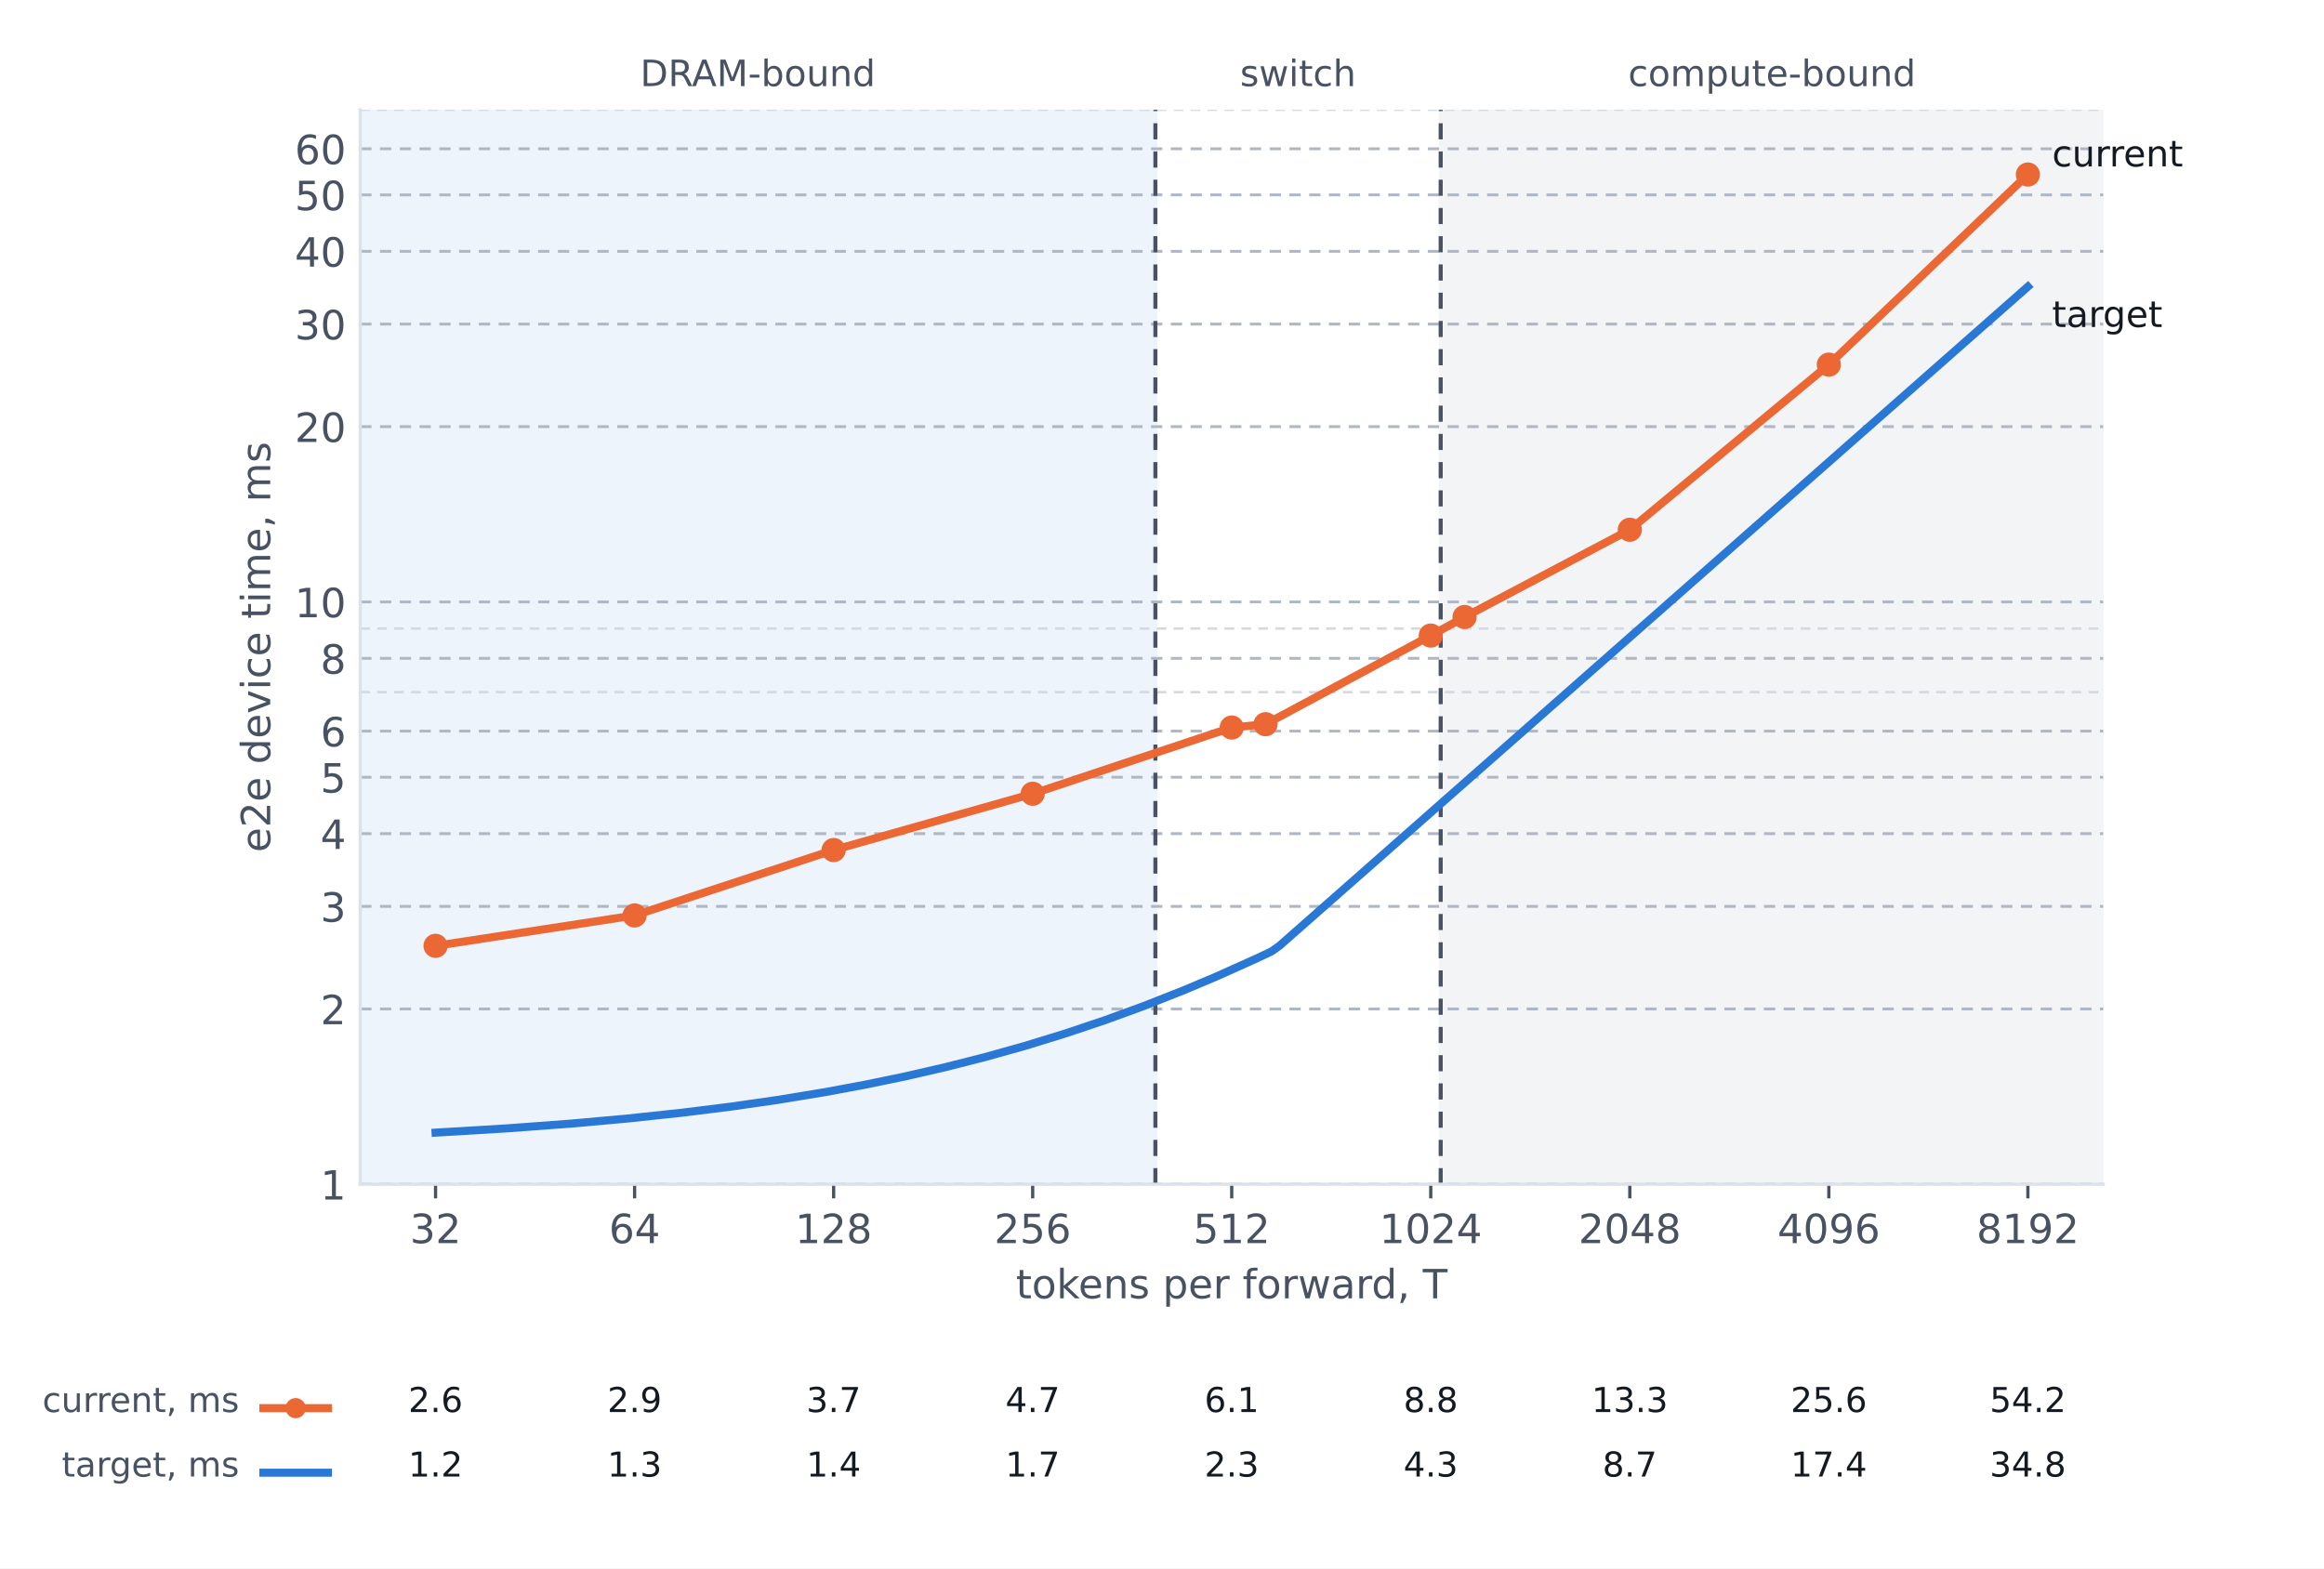
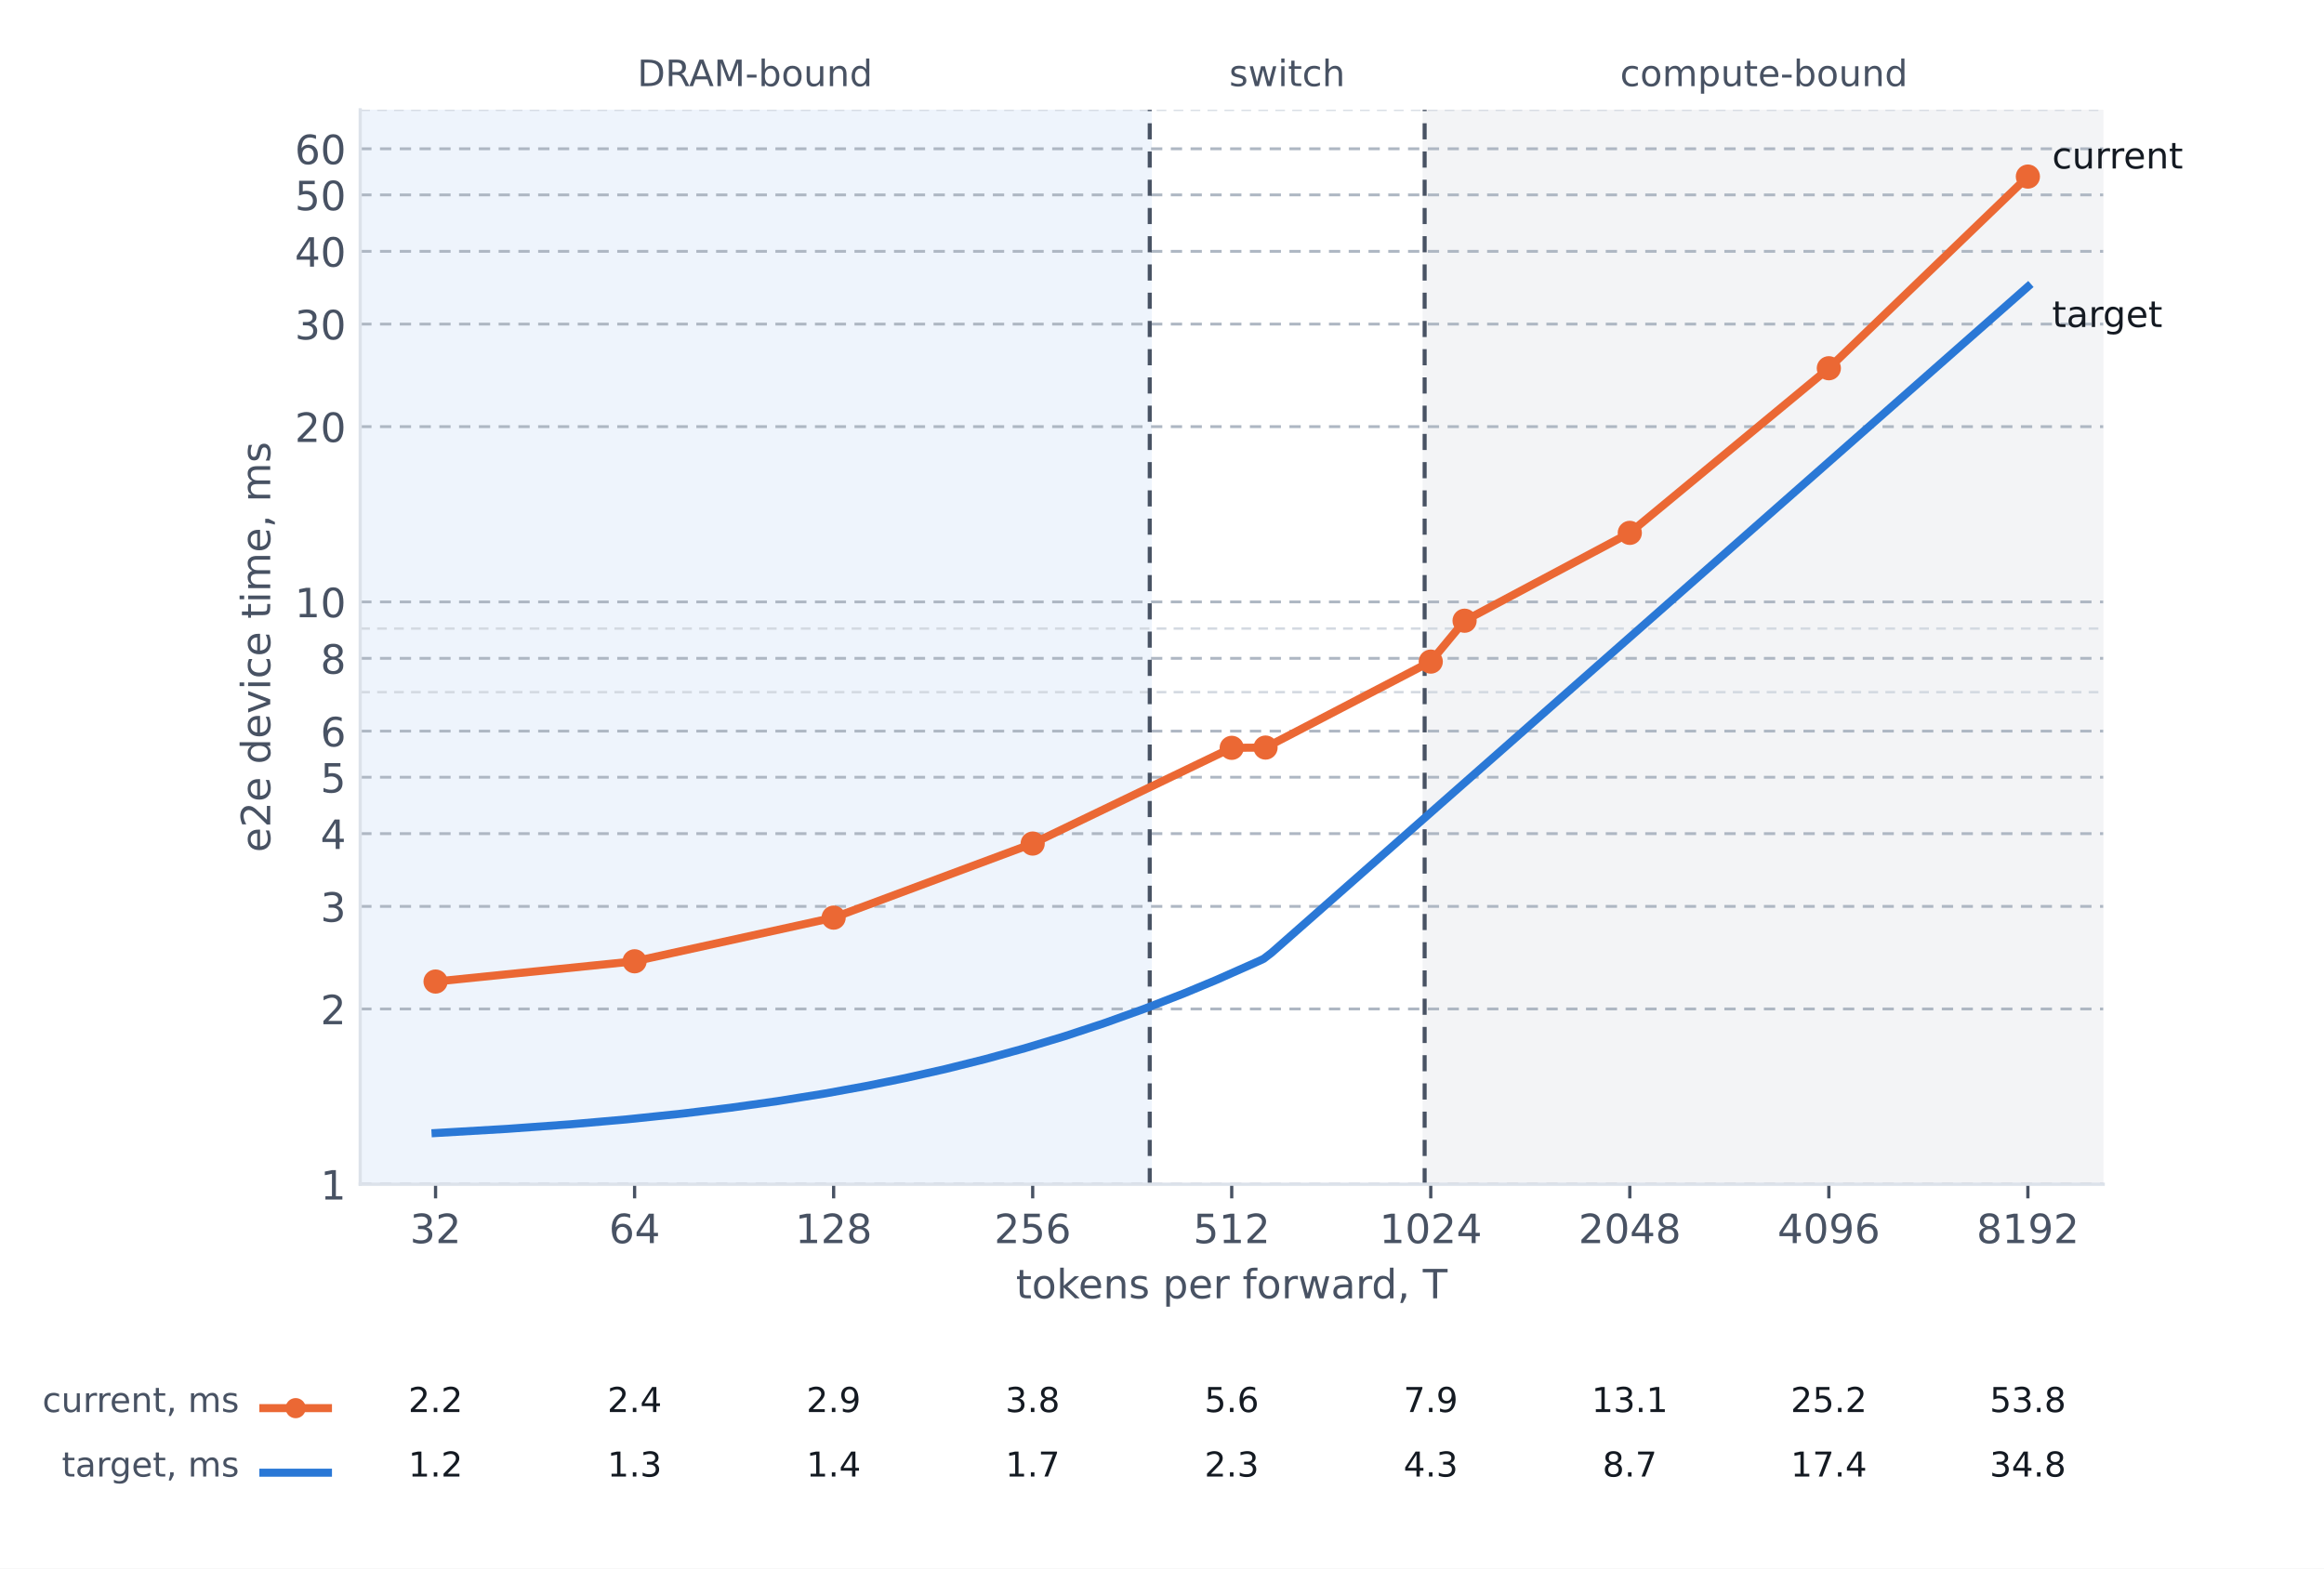
<svg xmlns="http://www.w3.org/2000/svg" xmlns:xlink="http://www.w3.org/1999/xlink" width="576pt" height="388.8pt" viewBox="0 0 576 388.8" version="1.1">
  <defs>
    <style type="text/css">*{stroke-linejoin: round; stroke-linecap: butt}</style>
  </defs>
  <g id="figure_1">
    <g id="patch_1">
      <path d="M 0 388.8 L 576 388.8 L 576 0 L 0 0 z " style="fill: #ffffff" />
    </g>
    <g id="axes_1">
      <g id="patch_2">
        <path d="M 89.28 293.544 L 521.28 293.544 L 521.28 27.216 L 89.28 27.216 z " style="fill: #ffffff" />
      </g>
      <g id="patch_3">
-         <path d="M 89.28 293.544 L 286.364 293.544 L 286.364 27.216 L 89.28 27.216 z " clip-path="url(#pde1b66b005)" style="fill: #eef4fc; stroke: #eef4fc; stroke-linejoin: miter" />
+         <path d="M 89.28 293.544 L 284.959 293.544 L 284.959 27.216 L 89.28 27.216 z " clip-path="url(#pba97438824)" style="fill: #eef4fc; stroke: #eef4fc; stroke-linejoin: miter" />
      </g>
      <g id="patch_4">
-         <path d="M 357.074 293.544 L 521.28 293.544 L 521.28 27.216 L 357.074 27.216 z " clip-path="url(#pde1b66b005)" style="fill: #f3f4f6; stroke: #f3f4f6; stroke-linejoin: miter" />
+         <path d="M 353.096 293.544 L 521.28 293.544 L 521.28 27.216 L 353.096 27.216 z " clip-path="url(#pba97438824)" style="fill: #f3f4f6; stroke: #f3f4f6; stroke-linejoin: miter" />
      </g>
      <g id="line2d_1">
-         <path d="M 89.28 293.544 L 521.28 293.544 " clip-path="url(#pde1b66b005)" style="fill: none; stroke-dasharray: 2.8,2.1; stroke-dashoffset: 0; stroke: #aeb7c3; stroke-width: 0.7" />
+         <path d="M 89.28 293.544 L 521.28 293.544 " clip-path="url(#pba97438824)" style="fill: none; stroke-dasharray: 2.8,2.1; stroke-dashoffset: 0; stroke: #aeb7c3; stroke-width: 0.7" />
      </g>
      <g id="line2d_2">
-         <path d="M 89.28 250.092 L 521.28 250.092 " clip-path="url(#pde1b66b005)" style="fill: none; stroke-dasharray: 2.8,2.1; stroke-dashoffset: 0; stroke: #aeb7c3; stroke-width: 0.7" />
+         <path d="M 89.28 250.092 L 521.28 250.092 " clip-path="url(#pba97438824)" style="fill: none; stroke-dasharray: 2.8,2.1; stroke-dashoffset: 0; stroke: #aeb7c3; stroke-width: 0.7" />
      </g>
      <g id="line2d_3">
-         <path d="M 89.28 224.675 L 521.28 224.675 " clip-path="url(#pde1b66b005)" style="fill: none; stroke-dasharray: 2.8,2.1; stroke-dashoffset: 0; stroke: #aeb7c3; stroke-width: 0.7" />
+         <path d="M 89.28 224.675 L 521.28 224.675 " clip-path="url(#pba97438824)" style="fill: none; stroke-dasharray: 2.8,2.1; stroke-dashoffset: 0; stroke: #aeb7c3; stroke-width: 0.7" />
      </g>
      <g id="line2d_4">
-         <path d="M 89.28 206.641 L 521.28 206.641 " clip-path="url(#pde1b66b005)" style="fill: none; stroke-dasharray: 2.8,2.1; stroke-dashoffset: 0; stroke: #aeb7c3; stroke-width: 0.7" />
+         <path d="M 89.28 206.641 L 521.28 206.641 " clip-path="url(#pba97438824)" style="fill: none; stroke-dasharray: 2.8,2.1; stroke-dashoffset: 0; stroke: #aeb7c3; stroke-width: 0.7" />
      </g>
      <g id="line2d_5">
-         <path d="M 89.28 192.652 L 521.28 192.652 " clip-path="url(#pde1b66b005)" style="fill: none; stroke-dasharray: 2.8,2.1; stroke-dashoffset: 0; stroke: #aeb7c3; stroke-width: 0.7" />
+         <path d="M 89.28 192.652 L 521.28 192.652 " clip-path="url(#pba97438824)" style="fill: none; stroke-dasharray: 2.8,2.1; stroke-dashoffset: 0; stroke: #aeb7c3; stroke-width: 0.7" />
      </g>
      <g id="line2d_6">
-         <path d="M 89.28 181.223 L 521.28 181.223 " clip-path="url(#pde1b66b005)" style="fill: none; stroke-dasharray: 2.8,2.1; stroke-dashoffset: 0; stroke: #aeb7c3; stroke-width: 0.7" />
+         <path d="M 89.28 181.223 L 521.28 181.223 " clip-path="url(#pba97438824)" style="fill: none; stroke-dasharray: 2.8,2.1; stroke-dashoffset: 0; stroke: #aeb7c3; stroke-width: 0.7" />
      </g>
      <g id="line2d_7">
-         <path d="M 89.28 171.56 L 521.28 171.56 " clip-path="url(#pde1b66b005)" style="fill: none; stroke-dasharray: 2.4,1.8; stroke-dashoffset: 0; stroke: #d3d9e1; stroke-width: 0.6" />
+         <path d="M 89.28 171.56 L 521.28 171.56 " clip-path="url(#pba97438824)" style="fill: none; stroke-dasharray: 2.4,1.8; stroke-dashoffset: 0; stroke: #d3d9e1; stroke-width: 0.6" />
      </g>
      <g id="line2d_8">
-         <path d="M 89.28 163.189 L 521.28 163.189 " clip-path="url(#pde1b66b005)" style="fill: none; stroke-dasharray: 2.8,2.1; stroke-dashoffset: 0; stroke: #aeb7c3; stroke-width: 0.7" />
+         <path d="M 89.28 163.189 L 521.28 163.189 " clip-path="url(#pba97438824)" style="fill: none; stroke-dasharray: 2.8,2.1; stroke-dashoffset: 0; stroke: #aeb7c3; stroke-width: 0.7" />
      </g>
      <g id="line2d_9">
-         <path d="M 89.28 155.805 L 521.28 155.805 " clip-path="url(#pde1b66b005)" style="fill: none; stroke-dasharray: 2.4,1.8; stroke-dashoffset: 0; stroke: #d3d9e1; stroke-width: 0.6" />
+         <path d="M 89.28 155.805 L 521.28 155.805 " clip-path="url(#pba97438824)" style="fill: none; stroke-dasharray: 2.4,1.8; stroke-dashoffset: 0; stroke: #d3d9e1; stroke-width: 0.6" />
      </g>
      <g id="line2d_10">
-         <path d="M 89.28 149.2 L 521.28 149.2 " clip-path="url(#pde1b66b005)" style="fill: none; stroke-dasharray: 2.8,2.1; stroke-dashoffset: 0; stroke: #aeb7c3; stroke-width: 0.7" />
+         <path d="M 89.28 149.2 L 521.28 149.2 " clip-path="url(#pba97438824)" style="fill: none; stroke-dasharray: 2.8,2.1; stroke-dashoffset: 0; stroke: #aeb7c3; stroke-width: 0.7" />
      </g>
      <g id="line2d_11">
-         <path d="M 89.28 105.749 L 521.28 105.749 " clip-path="url(#pde1b66b005)" style="fill: none; stroke-dasharray: 2.8,2.1; stroke-dashoffset: 0; stroke: #aeb7c3; stroke-width: 0.7" />
+         <path d="M 89.28 105.749 L 521.28 105.749 " clip-path="url(#pba97438824)" style="fill: none; stroke-dasharray: 2.8,2.1; stroke-dashoffset: 0; stroke: #aeb7c3; stroke-width: 0.7" />
      </g>
      <g id="line2d_12">
-         <path d="M 89.28 80.331 L 521.28 80.331 " clip-path="url(#pde1b66b005)" style="fill: none; stroke-dasharray: 2.8,2.1; stroke-dashoffset: 0; stroke: #aeb7c3; stroke-width: 0.7" />
+         <path d="M 89.28 80.331 L 521.28 80.331 " clip-path="url(#pba97438824)" style="fill: none; stroke-dasharray: 2.8,2.1; stroke-dashoffset: 0; stroke: #aeb7c3; stroke-width: 0.7" />
      </g>
      <g id="line2d_13">
-         <path d="M 89.28 62.297 L 521.28 62.297 " clip-path="url(#pde1b66b005)" style="fill: none; stroke-dasharray: 2.8,2.1; stroke-dashoffset: 0; stroke: #aeb7c3; stroke-width: 0.7" />
+         <path d="M 89.28 62.297 L 521.28 62.297 " clip-path="url(#pba97438824)" style="fill: none; stroke-dasharray: 2.8,2.1; stroke-dashoffset: 0; stroke: #aeb7c3; stroke-width: 0.7" />
      </g>
      <g id="line2d_14">
-         <path d="M 89.28 48.309 L 521.28 48.309 " clip-path="url(#pde1b66b005)" style="fill: none; stroke-dasharray: 2.8,2.1; stroke-dashoffset: 0; stroke: #aeb7c3; stroke-width: 0.7" />
+         <path d="M 89.28 48.309 L 521.28 48.309 " clip-path="url(#pba97438824)" style="fill: none; stroke-dasharray: 2.8,2.1; stroke-dashoffset: 0; stroke: #aeb7c3; stroke-width: 0.7" />
      </g>
      <g id="line2d_15">
-         <path d="M 89.28 36.879 L 521.28 36.879 " clip-path="url(#pde1b66b005)" style="fill: none; stroke-dasharray: 2.8,2.1; stroke-dashoffset: 0; stroke: #aeb7c3; stroke-width: 0.7" />
+         <path d="M 89.28 36.879 L 521.28 36.879 " clip-path="url(#pba97438824)" style="fill: none; stroke-dasharray: 2.8,2.1; stroke-dashoffset: 0; stroke: #aeb7c3; stroke-width: 0.7" />
      </g>
      <g id="line2d_16">
-         <path d="M 89.28 27.216 L 521.28 27.216 " clip-path="url(#pde1b66b005)" style="fill: none; stroke-dasharray: 2.4,1.8; stroke-dashoffset: 0; stroke: #d3d9e1; stroke-width: 0.6" />
+         <path d="M 89.28 27.216 L 521.28 27.216 " clip-path="url(#pba97438824)" style="fill: none; stroke-dasharray: 2.4,1.8; stroke-dashoffset: 0; stroke: #d3d9e1; stroke-width: 0.6" />
      </g>
      <g id="matplotlib.axis_1">
        <g id="xtick_1">
          <g id="line2d_17">
            <defs>
-               <path id="m8b3504de2b" d="M 0 0 L 0 3.5 " style="stroke: #485263; stroke-width: 0.8" />
+               <path id="mcdb47a9d1d" d="M 0 0 L 0 3.5 " style="stroke: #485263; stroke-width: 0.8" />
            </defs>
            <g>
-               <use xlink:href="#m8b3504de2b" x="107.953" y="293.544" style="fill: #485263; stroke: #485263; stroke-width: 0.8" />
+               <use xlink:href="#mcdb47a9d1d" x="107.953" y="293.544" style="fill: #485263; stroke: #485263; stroke-width: 0.8" />
            </g>
          </g>
          <g id="text_1">
            <text style="font-size: 10px; font-family: 'DejaVu Sans'; text-anchor: middle; fill: #485263" x="107.953" y="308.142" transform="rotate(-0 107.9527 308.1424)">32</text>
          </g>
        </g>
        <g id="xtick_2">
          <g id="line2d_18">
            <g>
-               <use xlink:href="#m8b3504de2b" x="157.285" y="293.544" style="fill: #485263; stroke: #485263; stroke-width: 0.8" />
+               <use xlink:href="#mcdb47a9d1d" x="157.285" y="293.544" style="fill: #485263; stroke: #485263; stroke-width: 0.8" />
            </g>
          </g>
          <g id="text_2">
            <text style="font-size: 10px; font-family: 'DejaVu Sans'; text-anchor: middle; fill: #485263" x="157.285" y="308.142" transform="rotate(-0 157.2845 308.1424)">64</text>
          </g>
        </g>
        <g id="xtick_3">
          <g id="line2d_19">
            <g>
-               <use xlink:href="#m8b3504de2b" x="206.616" y="293.544" style="fill: #485263; stroke: #485263; stroke-width: 0.8" />
+               <use xlink:href="#mcdb47a9d1d" x="206.616" y="293.544" style="fill: #485263; stroke: #485263; stroke-width: 0.8" />
            </g>
          </g>
          <g id="text_3">
            <text style="font-size: 10px; font-family: 'DejaVu Sans'; text-anchor: middle; fill: #485263" x="206.616" y="308.142" transform="rotate(-0 206.6163 308.1424)">128</text>
          </g>
        </g>
        <g id="xtick_4">
          <g id="line2d_20">
            <g>
-               <use xlink:href="#m8b3504de2b" x="255.948" y="293.544" style="fill: #485263; stroke: #485263; stroke-width: 0.8" />
+               <use xlink:href="#mcdb47a9d1d" x="255.948" y="293.544" style="fill: #485263; stroke: #485263; stroke-width: 0.8" />
            </g>
          </g>
          <g id="text_4">
            <text style="font-size: 10px; font-family: 'DejaVu Sans'; text-anchor: middle; fill: #485263" x="255.948" y="308.142" transform="rotate(-0 255.9482 308.1424)">256</text>
          </g>
        </g>
        <g id="xtick_5">
          <g id="line2d_21">
            <g>
-               <use xlink:href="#m8b3504de2b" x="305.28" y="293.544" style="fill: #485263; stroke: #485263; stroke-width: 0.8" />
+               <use xlink:href="#mcdb47a9d1d" x="305.28" y="293.544" style="fill: #485263; stroke: #485263; stroke-width: 0.8" />
            </g>
          </g>
          <g id="text_5">
            <text style="font-size: 10px; font-family: 'DejaVu Sans'; text-anchor: middle; fill: #485263" x="305.28" y="308.142" transform="rotate(-0 305.28 308.1424)">512</text>
          </g>
        </g>
        <g id="xtick_6">
          <g id="line2d_22">
            <g>
-               <use xlink:href="#m8b3504de2b" x="354.612" y="293.544" style="fill: #485263; stroke: #485263; stroke-width: 0.8" />
+               <use xlink:href="#mcdb47a9d1d" x="354.612" y="293.544" style="fill: #485263; stroke: #485263; stroke-width: 0.8" />
            </g>
          </g>
          <g id="text_6">
            <text style="font-size: 10px; font-family: 'DejaVu Sans'; text-anchor: middle; fill: #485263" x="354.612" y="308.142" transform="rotate(-0 354.6118 308.1424)">1024</text>
          </g>
        </g>
        <g id="xtick_7">
          <g id="line2d_23">
            <g>
-               <use xlink:href="#m8b3504de2b" x="403.944" y="293.544" style="fill: #485263; stroke: #485263; stroke-width: 0.8" />
+               <use xlink:href="#mcdb47a9d1d" x="403.944" y="293.544" style="fill: #485263; stroke: #485263; stroke-width: 0.8" />
            </g>
          </g>
          <g id="text_7">
            <text style="font-size: 10px; font-family: 'DejaVu Sans'; text-anchor: middle; fill: #485263" x="403.944" y="308.142" transform="rotate(-0 403.9437 308.1424)">2048</text>
          </g>
        </g>
        <g id="xtick_8">
          <g id="line2d_24">
            <g>
-               <use xlink:href="#m8b3504de2b" x="453.275" y="293.544" style="fill: #485263; stroke: #485263; stroke-width: 0.8" />
+               <use xlink:href="#mcdb47a9d1d" x="453.275" y="293.544" style="fill: #485263; stroke: #485263; stroke-width: 0.8" />
            </g>
          </g>
          <g id="text_8">
            <text style="font-size: 10px; font-family: 'DejaVu Sans'; text-anchor: middle; fill: #485263" x="453.275" y="308.142" transform="rotate(-0 453.2755 308.1424)">4096</text>
          </g>
        </g>
        <g id="xtick_9">
          <g id="line2d_25">
            <g>
-               <use xlink:href="#m8b3504de2b" x="502.607" y="293.544" style="fill: #485263; stroke: #485263; stroke-width: 0.8" />
+               <use xlink:href="#mcdb47a9d1d" x="502.607" y="293.544" style="fill: #485263; stroke: #485263; stroke-width: 0.8" />
            </g>
          </g>
          <g id="text_9">
            <text style="font-size: 10px; font-family: 'DejaVu Sans'; text-anchor: middle; fill: #485263" x="502.607" y="308.142" transform="rotate(-0 502.6073 308.1424)">8192</text>
          </g>
        </g>
        <g id="text_10">
          <text style="font-size: 10px; font-family: 'DejaVu Sans'; text-anchor: middle; fill: #485263" x="305.28" y="321.821" transform="rotate(-0 305.28 321.8206)">tokens per forward, T</text>
        </g>
      </g>
      <g id="matplotlib.axis_2">
        <g id="ytick_1">
          <g id="line2d_26" />
          <g id="text_11">
            <text style="font-size: 10px; font-family: 'DejaVu Sans'; text-anchor: end; fill: #485263" x="85.78" y="297.343" transform="rotate(-0 85.78 297.3432)">1</text>
          </g>
        </g>
        <g id="ytick_2">
          <g id="line2d_27" />
          <g id="text_12">
            <text style="font-size: 10px; font-family: 'DejaVu Sans'; text-anchor: end; fill: #485263" x="85.78" y="253.891" transform="rotate(-0 85.78 253.8915)">2</text>
          </g>
        </g>
        <g id="ytick_3">
          <g id="line2d_28" />
          <g id="text_13">
            <text style="font-size: 10px; font-family: 'DejaVu Sans'; text-anchor: end; fill: #485263" x="85.78" y="228.474" transform="rotate(-0 85.78 228.4738)">3</text>
          </g>
        </g>
        <g id="ytick_4">
          <g id="line2d_29" />
          <g id="text_14">
            <text style="font-size: 10px; font-family: 'DejaVu Sans'; text-anchor: end; fill: #485263" x="85.78" y="210.44" transform="rotate(-0 85.78 210.4397)">4</text>
          </g>
        </g>
        <g id="ytick_5">
          <g id="line2d_30" />
          <g id="text_15">
            <text style="font-size: 10px; font-family: 'DejaVu Sans'; text-anchor: end; fill: #485263" x="85.78" y="196.451" transform="rotate(-0 85.78 196.4514)">5</text>
          </g>
        </g>
        <g id="ytick_6">
          <g id="line2d_31" />
          <g id="text_16">
            <text style="font-size: 10px; font-family: 'DejaVu Sans'; text-anchor: end; fill: #485263" x="85.78" y="185.022" transform="rotate(-0 85.78 185.0221)">6</text>
          </g>
        </g>
        <g id="ytick_7">
          <g id="line2d_32" />
          <g id="text_17">
            <text style="font-size: 10px; font-family: 'DejaVu Sans'; text-anchor: end; fill: #485263" x="85.78" y="166.988" transform="rotate(-0 85.78 166.988)">8</text>
          </g>
        </g>
        <g id="ytick_8">
          <g id="line2d_33" />
          <g id="text_18">
            <text style="font-size: 10px; font-family: 'DejaVu Sans'; text-anchor: end; fill: #485263" x="85.78" y="153" transform="rotate(-0 85.78 152.9997)">10</text>
          </g>
        </g>
        <g id="ytick_9">
          <g id="line2d_34" />
          <g id="text_19">
            <text style="font-size: 10px; font-family: 'DejaVu Sans'; text-anchor: end; fill: #485263" x="85.78" y="109.548" transform="rotate(-0 85.78 109.5479)">20</text>
          </g>
        </g>
        <g id="ytick_10">
          <g id="line2d_35" />
          <g id="text_20">
            <text style="font-size: 10px; font-family: 'DejaVu Sans'; text-anchor: end; fill: #485263" x="85.78" y="84.13" transform="rotate(-0 85.78 84.13029)">30</text>
          </g>
        </g>
        <g id="ytick_11">
          <g id="line2d_36" />
          <g id="text_21">
            <text style="font-size: 10px; font-family: 'DejaVu Sans'; text-anchor: end; fill: #485263" x="85.78" y="66.096" transform="rotate(-0 85.78 66.09619)">40</text>
          </g>
        </g>
        <g id="ytick_12">
          <g id="line2d_37" />
          <g id="text_22">
            <text style="font-size: 10px; font-family: 'DejaVu Sans'; text-anchor: end; fill: #485263" x="85.78" y="52.108" transform="rotate(-0 85.78 52.10786)">50</text>
          </g>
        </g>
        <g id="ytick_13">
          <g id="line2d_38" />
          <g id="text_23">
            <text style="font-size: 10px; font-family: 'DejaVu Sans'; text-anchor: end; fill: #485263" x="85.78" y="40.679" transform="rotate(-0 85.78 40.67856)">60</text>
          </g>
        </g>
        <g id="text_24">
          <text style="font-size: 10px; font-family: 'DejaVu Sans'; text-anchor: middle; fill: #485263" x="66.975" y="160.38" transform="rotate(-90 66.97531 160.38)">e2e device time, ms</text>
        </g>
      </g>
      <g id="line2d_39">
-         <path d="M 286.364 293.544 L 286.364 27.216 " clip-path="url(#pde1b66b005)" style="fill: none; stroke-dasharray: 4,3; stroke-dashoffset: 0; stroke: #485263" />
+         <path d="M 284.959 293.544 L 284.959 27.216 " clip-path="url(#pba97438824)" style="fill: none; stroke-dasharray: 4,3; stroke-dashoffset: 0; stroke: #485263" />
      </g>
      <g id="line2d_40">
-         <path d="M 357.074 293.544 L 357.074 27.216 " clip-path="url(#pde1b66b005)" style="fill: none; stroke-dasharray: 4,3; stroke-dashoffset: 0; stroke: #485263" />
+         <path d="M 353.096 293.544 L 353.096 27.216 " clip-path="url(#pba97438824)" style="fill: none; stroke-dasharray: 4,3; stroke-dashoffset: 0; stroke: #485263" />
      </g>
      <g id="line2d_41">
        <path d="M 65.28 349.044 L 81.28 349.044 " style="fill: none; stroke: #eb6834; stroke-width: 2; stroke-linecap: square" />
      </g>
      <g id="line2d_42">
        <path d="M 73.28 349.044 " style="fill: none; stroke: #eb6834; stroke-width: 1.5; stroke-linecap: square" />
        <defs>
-           <path id="m7420e2514f" d="M 0 2 C 0.53 2 1.039 1.789 1.414 1.414 C 1.789 1.039 2 0.53 2 0 C 2 -0.53 1.789 -1.039 1.414 -1.414 C 1.039 -1.789 0.53 -2 0 -2 C -0.53 -2 -1.039 -1.789 -1.414 -1.414 C -1.789 -1.039 -2 -0.53 -2 0 C -2 0.53 -1.789 1.039 -1.414 1.414 C -1.039 1.789 -0.53 2 0 2 z " style="stroke: #eb6834" />
+           <path id="me999da9d51" d="M 0 2 C 0.53 2 1.039 1.789 1.414 1.414 C 1.789 1.039 2 0.53 2 0 C 2 -0.53 1.789 -1.039 1.414 -1.414 C 1.039 -1.789 0.53 -2 0 -2 C -0.53 -2 -1.039 -1.789 -1.414 -1.414 C -1.789 -1.039 -2 -0.53 -2 0 C -2 0.53 -1.789 1.039 -1.414 1.414 C -1.039 1.789 -0.53 2 0 2 z " style="stroke: #eb6834" />
        </defs>
        <g>
-           <use xlink:href="#m7420e2514f" x="73.28" y="349.044" style="fill: #eb6834; stroke: #eb6834" />
+           <use xlink:href="#me999da9d51" x="73.28" y="349.044" style="fill: #eb6834; stroke: #eb6834" />
        </g>
      </g>
      <g id="line2d_43">
        <path d="M 65.28 365.044 L 81.28 365.044 " style="fill: none; stroke: #2a78d6; stroke-width: 2; stroke-linecap: square" />
      </g>
      <g id="patch_5">
        <path d="M 89.28 293.544 L 89.28 27.216 " style="fill: none; stroke: #dce2ea; stroke-width: 0.8; stroke-linejoin: miter; stroke-linecap: square" />
      </g>
      <g id="patch_6">
        <path d="M 89.28 293.544 L 521.28 293.544 " style="fill: none; stroke: #dce2ea; stroke-width: 0.8; stroke-linejoin: miter; stroke-linecap: square" />
      </g>
      <g id="text_25">
-         <text style="font-size: 9px; font-family: 'DejaVu Sans'; text-anchor: middle; fill: #485263" x="187.822" y="21.344" transform="rotate(-0 187.822 21.34428)">DRAM-bound</text>
+         <text style="font-size: 9px; font-family: 'DejaVu Sans'; text-anchor: middle; fill: #485263" x="187.119" y="21.344" transform="rotate(-0 187.1195 21.34428)">DRAM-bound</text>
      </g>
      <g id="text_26">
-         <text style="font-size: 9px; font-family: 'DejaVu Sans'; text-anchor: middle; fill: #485263" x="321.719" y="21.344" transform="rotate(-0 321.7191 21.34428)">switch</text>
+         <text style="font-size: 9px; font-family: 'DejaVu Sans'; text-anchor: middle; fill: #485263" x="319.027" y="21.344" transform="rotate(-0 319.0274 21.34428)">switch</text>
      </g>
      <g id="text_27">
-         <text style="font-size: 9px; font-family: 'DejaVu Sans'; text-anchor: middle; fill: #485263" x="439.177" y="21.344" transform="rotate(-0 439.1771 21.34428)">compute-bound</text>
+         <text style="font-size: 9px; font-family: 'DejaVu Sans'; text-anchor: middle; fill: #485263" x="437.188" y="21.344" transform="rotate(-0 437.1879 21.34428)">compute-bound</text>
      </g>
      <g id="line2d_44">
-         <path d="M 107.953 280.751 L 125.712 279.689 L 141.498 278.516 L 155.311 277.277 L 169.124 275.805 L 180.964 274.33 L 192.803 272.632 L 204.643 270.683 L 214.509 268.849 L 224.376 266.806 L 234.242 264.538 L 244.109 262.031 L 253.975 259.27 L 263.841 256.241 L 273.708 252.933 L 283.574 249.337 L 293.44 245.446 L 301.333 242.118 L 311.2 237.687 L 315.146 235.83 L 317.12 234.432 L 502.607 71.053 L 502.607 71.053 " clip-path="url(#pde1b66b005)" style="fill: none; stroke: #2a78d6; stroke-width: 2; stroke-linecap: square" />
+         <path d="M 107.953 280.853 L 125.712 279.818 L 141.498 278.674 L 155.311 277.466 L 169.124 276.029 L 180.964 274.588 L 192.803 272.928 L 204.643 271.023 L 214.509 269.228 L 224.376 267.227 L 234.242 265.006 L 244.109 262.547 L 253.975 259.837 L 263.841 256.862 L 273.708 253.61 L 283.574 250.072 L 293.44 246.24 L 301.333 242.959 L 311.2 238.587 L 313.173 237.677 L 315.146 236.17 L 502.607 71.053 L 502.607 71.053 " clip-path="url(#pba97438824)" style="fill: none; stroke: #2a78d6; stroke-width: 2; stroke-linecap: square" />
      </g>
      <g id="text_28">
-         <text style="font-size: 9px; font-family: 'DejaVu Sans'; text-anchor: start; fill: #141a22" x="508.607" y="41.258" transform="rotate(-0 508.6073 41.2579)">current</text>
+         <text style="font-size: 9px; font-family: 'DejaVu Sans'; text-anchor: start; fill: #141a22" x="508.607" y="41.77" transform="rotate(-0 508.6073 41.77047)">current</text>
      </g>
      <g id="text_29">
-         <text style="font-size: 9px; font-family: 'DejaVu Sans'; text-anchor: start; fill: #141a22" x="508.607" y="81.053" transform="rotate(-0 508.6073 81.05343)">target</text>
+         <text style="font-size: 9px; font-family: 'DejaVu Sans'; text-anchor: start; fill: #141a22" x="508.607" y="81.053" transform="rotate(-0 508.6073 81.05335)">target</text>
      </g>
      <g id="text_30">
-         <text style="font-size: 8.5px; font-family: 'DejaVu Sans'; text-anchor: middle; fill: #141a22" x="107.953" y="350.003" transform="rotate(-0 107.9527 350.0027)">2.6</text>
+         <text style="font-size: 8.5px; font-family: 'DejaVu Sans'; text-anchor: middle; fill: #141a22" x="107.953" y="350.003" transform="rotate(-0 107.9527 350.0027)">2.2</text>
      </g>
      <g id="text_31">
-         <text style="font-size: 8.5px; font-family: 'DejaVu Sans'; text-anchor: middle; fill: #141a22" x="157.285" y="350.003" transform="rotate(-0 157.2845 350.0027)">2.9</text>
+         <text style="font-size: 8.5px; font-family: 'DejaVu Sans'; text-anchor: middle; fill: #141a22" x="157.285" y="350.003" transform="rotate(-0 157.2845 350.0027)">2.4</text>
      </g>
      <g id="text_32">
-         <text style="font-size: 8.5px; font-family: 'DejaVu Sans'; text-anchor: middle; fill: #141a22" x="206.616" y="350.003" transform="rotate(-0 206.6163 350.0027)">3.7</text>
+         <text style="font-size: 8.5px; font-family: 'DejaVu Sans'; text-anchor: middle; fill: #141a22" x="206.616" y="350.003" transform="rotate(-0 206.6163 350.0027)">2.9</text>
      </g>
      <g id="text_33">
-         <text style="font-size: 8.5px; font-family: 'DejaVu Sans'; text-anchor: middle; fill: #141a22" x="255.948" y="350.003" transform="rotate(-0 255.9482 350.0027)">4.7</text>
+         <text style="font-size: 8.5px; font-family: 'DejaVu Sans'; text-anchor: middle; fill: #141a22" x="255.948" y="350.003" transform="rotate(-0 255.9482 350.0027)">3.8</text>
      </g>
      <g id="text_34">
-         <text style="font-size: 8.5px; font-family: 'DejaVu Sans'; text-anchor: middle; fill: #141a22" x="305.28" y="350.003" transform="rotate(-0 305.28 350.0027)">6.1</text>
+         <text style="font-size: 8.5px; font-family: 'DejaVu Sans'; text-anchor: middle; fill: #141a22" x="305.28" y="350.003" transform="rotate(-0 305.28 350.0027)">5.6</text>
      </g>
      <g id="text_35">
-         <text style="font-size: 8.5px; font-family: 'DejaVu Sans'; text-anchor: middle; fill: #141a22" x="354.612" y="350.003" transform="rotate(-0 354.6118 350.0027)">8.8</text>
+         <text style="font-size: 8.5px; font-family: 'DejaVu Sans'; text-anchor: middle; fill: #141a22" x="354.612" y="350.003" transform="rotate(-0 354.6118 350.0027)">7.9</text>
      </g>
      <g id="text_36">
-         <text style="font-size: 8.5px; font-family: 'DejaVu Sans'; text-anchor: middle; fill: #141a22" x="403.944" y="350.003" transform="rotate(-0 403.9437 350.0027)">13.3</text>
+         <text style="font-size: 8.5px; font-family: 'DejaVu Sans'; text-anchor: middle; fill: #141a22" x="403.944" y="350.003" transform="rotate(-0 403.9437 350.0027)">13.1</text>
      </g>
      <g id="text_37">
-         <text style="font-size: 8.5px; font-family: 'DejaVu Sans'; text-anchor: middle; fill: #141a22" x="453.275" y="350.003" transform="rotate(-0 453.2755 350.0027)">25.6</text>
+         <text style="font-size: 8.5px; font-family: 'DejaVu Sans'; text-anchor: middle; fill: #141a22" x="453.275" y="350.003" transform="rotate(-0 453.2755 350.0027)">25.2</text>
      </g>
      <g id="text_38">
-         <text style="font-size: 8.5px; font-family: 'DejaVu Sans'; text-anchor: middle; fill: #141a22" x="502.607" y="350.003" transform="rotate(-0 502.6073 350.0027)">54.2</text>
+         <text style="font-size: 8.5px; font-family: 'DejaVu Sans'; text-anchor: middle; fill: #141a22" x="502.607" y="350.003" transform="rotate(-0 502.6073 350.0027)">53.8</text>
      </g>
      <g id="text_39">
        <text style="font-size: 8.5px; font-family: 'DejaVu Sans'; text-anchor: end; fill: #485263" x="59.28" y="350.003" transform="rotate(-0 59.28 350.0027)">current, ms</text>
      </g>
      <g id="text_40">
        <text style="font-size: 8.5px; font-family: 'DejaVu Sans'; text-anchor: middle; fill: #141a22" x="107.953" y="366.003" transform="rotate(-0 107.9527 366.0027)">1.2</text>
      </g>
      <g id="text_41">
        <text style="font-size: 8.5px; font-family: 'DejaVu Sans'; text-anchor: middle; fill: #141a22" x="157.285" y="366.003" transform="rotate(-0 157.2845 366.0027)">1.3</text>
      </g>
      <g id="text_42">
        <text style="font-size: 8.5px; font-family: 'DejaVu Sans'; text-anchor: middle; fill: #141a22" x="206.616" y="366.003" transform="rotate(-0 206.6163 366.0027)">1.4</text>
      </g>
      <g id="text_43">
        <text style="font-size: 8.5px; font-family: 'DejaVu Sans'; text-anchor: middle; fill: #141a22" x="255.948" y="366.003" transform="rotate(-0 255.9482 366.0027)">1.7</text>
      </g>
      <g id="text_44">
        <text style="font-size: 8.5px; font-family: 'DejaVu Sans'; text-anchor: middle; fill: #141a22" x="305.28" y="366.003" transform="rotate(-0 305.28 366.0027)">2.3</text>
      </g>
      <g id="text_45">
        <text style="font-size: 8.5px; font-family: 'DejaVu Sans'; text-anchor: middle; fill: #141a22" x="354.612" y="366.003" transform="rotate(-0 354.6118 366.0027)">4.3</text>
      </g>
      <g id="text_46">
        <text style="font-size: 8.5px; font-family: 'DejaVu Sans'; text-anchor: middle; fill: #141a22" x="403.944" y="366.003" transform="rotate(-0 403.9437 366.0027)">8.7</text>
      </g>
      <g id="text_47">
        <text style="font-size: 8.5px; font-family: 'DejaVu Sans'; text-anchor: middle; fill: #141a22" x="453.275" y="366.003" transform="rotate(-0 453.2755 366.0027)">17.4</text>
      </g>
      <g id="text_48">
        <text style="font-size: 8.5px; font-family: 'DejaVu Sans'; text-anchor: middle; fill: #141a22" x="502.607" y="366.003" transform="rotate(-0 502.6073 366.0027)">34.8</text>
      </g>
      <g id="text_49">
        <text style="font-size: 8.5px; font-family: 'DejaVu Sans'; text-anchor: end; fill: #485263" x="59.28" y="366.003" transform="rotate(-0 59.28 366.0027)">target, ms</text>
      </g>
      <g id="line2d_45">
-         <path d="M 107.953 234.448 L 157.285 226.911 L 206.616 210.701 L 255.948 196.749 L 305.28 180.335 L 313.663 179.514 L 354.612 157.541 L 362.995 152.937 L 403.944 131.31 L 453.275 90.38 L 502.607 43.258 " clip-path="url(#pde1b66b005)" style="fill: none; stroke: #eb6834; stroke-width: 2; stroke-linecap: square" />
+         <path d="M 107.953 243.301 L 157.285 238.281 L 206.616 227.456 L 255.948 209.097 L 305.28 185.368 L 313.663 185.303 L 354.612 163.995 L 362.995 153.861 L 403.944 132.084 L 453.275 91.278 L 502.607 43.77 " clip-path="url(#pba97438824)" style="fill: none; stroke: #eb6834; stroke-width: 2; stroke-linecap: square" />
        <defs>
-           <path id="md8d6279851" d="M 0 2.5 C 0.663 2.5 1.299 2.237 1.768 1.768 C 2.237 1.299 2.5 0.663 2.5 0 C 2.5 -0.663 2.237 -1.299 1.768 -1.768 C 1.299 -2.237 0.663 -2.5 0 -2.5 C -0.663 -2.5 -1.299 -2.237 -1.768 -1.768 C -2.237 -1.299 -2.5 -0.663 -2.5 0 C -2.5 0.663 -2.237 1.299 -1.768 1.768 C -1.299 2.237 -0.663 2.5 0 2.5 z " style="stroke: #eb6834" />
+           <path id="m85f0284f76" d="M 0 2.5 C 0.663 2.5 1.299 2.237 1.768 1.768 C 2.237 1.299 2.5 0.663 2.5 0 C 2.5 -0.663 2.237 -1.299 1.768 -1.768 C 1.299 -2.237 0.663 -2.5 0 -2.5 C -0.663 -2.5 -1.299 -2.237 -1.768 -1.768 C -2.237 -1.299 -2.5 -0.663 -2.5 0 C -2.5 0.663 -2.237 1.299 -1.768 1.768 C -1.299 2.237 -0.663 2.5 0 2.5 z " style="stroke: #eb6834" />
        </defs>
-         <g clip-path="url(#pde1b66b005)">
-           <use xlink:href="#md8d6279851" x="107.953" y="234.448" style="fill: #eb6834; stroke: #eb6834" />
-           <use xlink:href="#md8d6279851" x="157.285" y="226.911" style="fill: #eb6834; stroke: #eb6834" />
-           <use xlink:href="#md8d6279851" x="206.616" y="210.701" style="fill: #eb6834; stroke: #eb6834" />
-           <use xlink:href="#md8d6279851" x="255.948" y="196.749" style="fill: #eb6834; stroke: #eb6834" />
-           <use xlink:href="#md8d6279851" x="305.28" y="180.335" style="fill: #eb6834; stroke: #eb6834" />
-           <use xlink:href="#md8d6279851" x="313.663" y="179.514" style="fill: #eb6834; stroke: #eb6834" />
-           <use xlink:href="#md8d6279851" x="354.612" y="157.541" style="fill: #eb6834; stroke: #eb6834" />
-           <use xlink:href="#md8d6279851" x="362.995" y="152.937" style="fill: #eb6834; stroke: #eb6834" />
-           <use xlink:href="#md8d6279851" x="403.944" y="131.31" style="fill: #eb6834; stroke: #eb6834" />
-           <use xlink:href="#md8d6279851" x="453.275" y="90.38" style="fill: #eb6834; stroke: #eb6834" />
-           <use xlink:href="#md8d6279851" x="502.607" y="43.258" style="fill: #eb6834; stroke: #eb6834" />
+         <g clip-path="url(#pba97438824)">
+           <use xlink:href="#m85f0284f76" x="107.953" y="243.301" style="fill: #eb6834; stroke: #eb6834" />
+           <use xlink:href="#m85f0284f76" x="157.285" y="238.281" style="fill: #eb6834; stroke: #eb6834" />
+           <use xlink:href="#m85f0284f76" x="206.616" y="227.456" style="fill: #eb6834; stroke: #eb6834" />
+           <use xlink:href="#m85f0284f76" x="255.948" y="209.097" style="fill: #eb6834; stroke: #eb6834" />
+           <use xlink:href="#m85f0284f76" x="305.28" y="185.368" style="fill: #eb6834; stroke: #eb6834" />
+           <use xlink:href="#m85f0284f76" x="313.663" y="185.303" style="fill: #eb6834; stroke: #eb6834" />
+           <use xlink:href="#m85f0284f76" x="354.612" y="163.995" style="fill: #eb6834; stroke: #eb6834" />
+           <use xlink:href="#m85f0284f76" x="362.995" y="153.861" style="fill: #eb6834; stroke: #eb6834" />
+           <use xlink:href="#m85f0284f76" x="403.944" y="132.084" style="fill: #eb6834; stroke: #eb6834" />
+           <use xlink:href="#m85f0284f76" x="453.275" y="91.278" style="fill: #eb6834; stroke: #eb6834" />
+           <use xlink:href="#m85f0284f76" x="502.607" y="43.77" style="fill: #eb6834; stroke: #eb6834" />
        </g>
      </g>
    </g>
  </g>
  <defs>
-     <clipPath id="pde1b66b005">
+     <clipPath id="pba97438824">
      <rect x="89.28" y="27.216" width="432" height="266.328" />
    </clipPath>
  </defs>
</svg>
